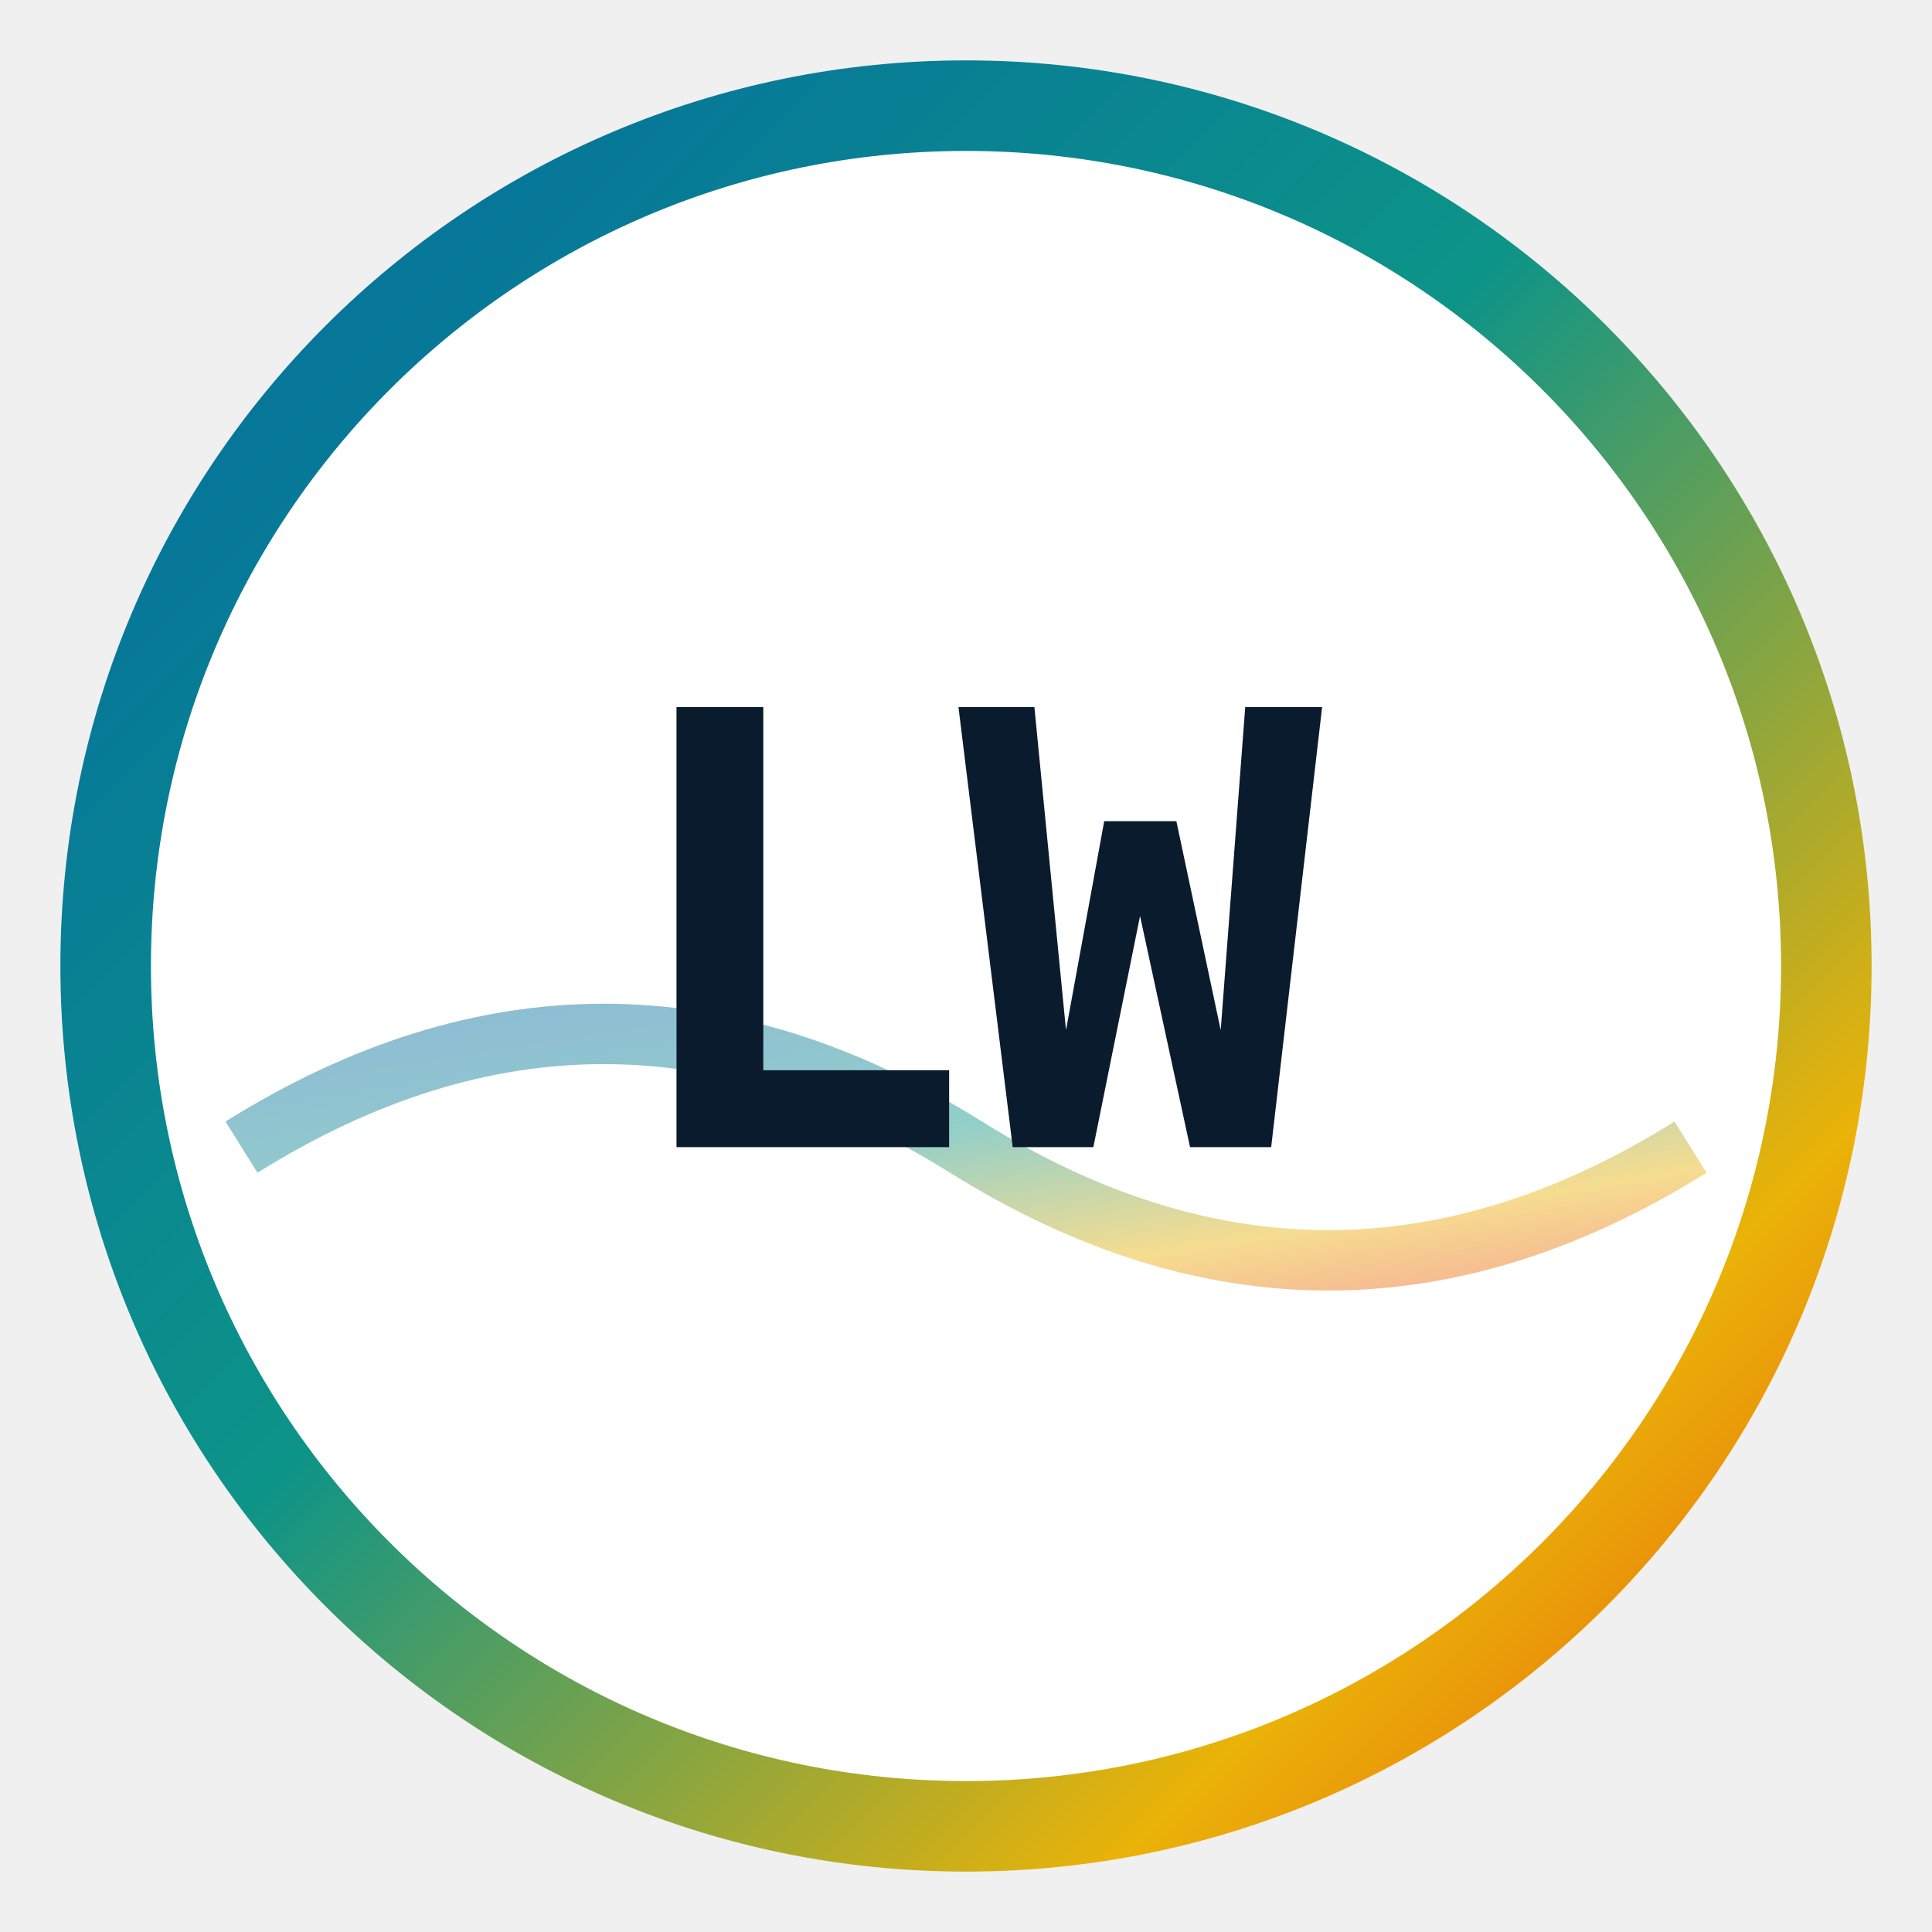
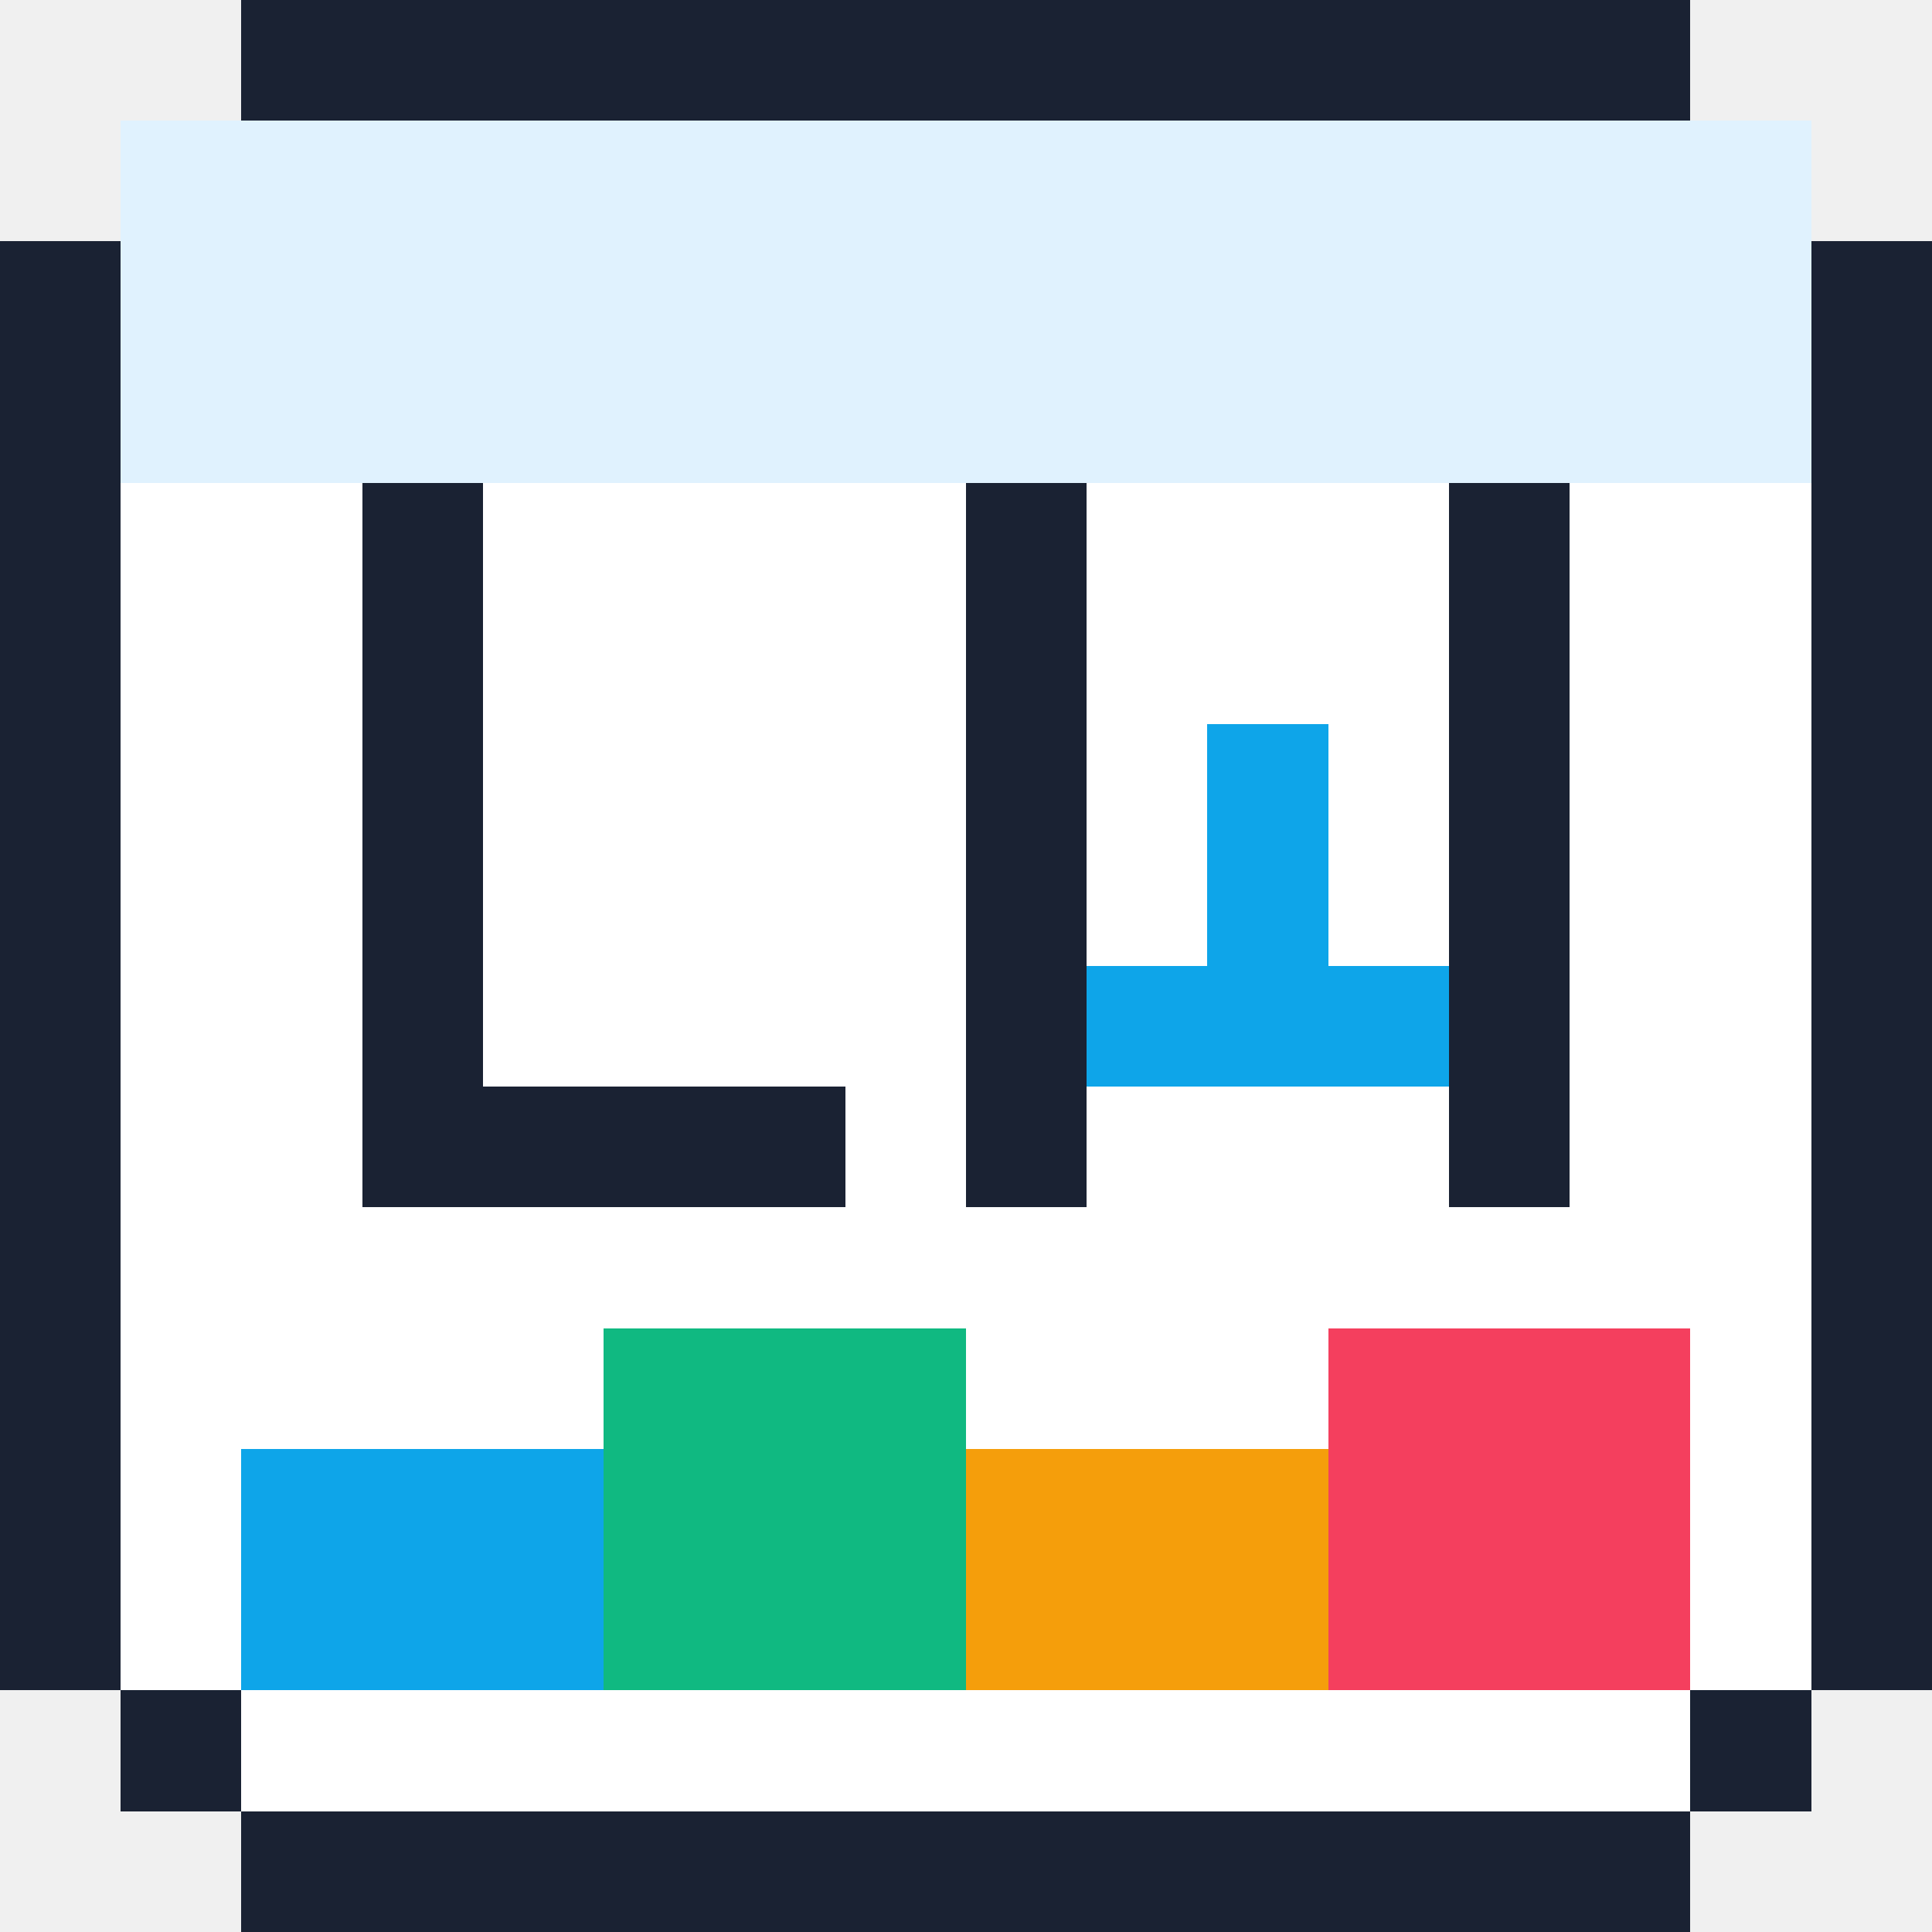
- <svg xmlns="http://www.w3.org/2000/svg" viewBox="0 0 64 64">
-   <defs>
-     <linearGradient id="g" x1="0" y1="0" x2="1" y2="1">
-       <stop offset="0" stop-color="#0369a1" />
-       <stop offset=".45" stop-color="#0d9488" />
-       <stop offset=".8" stop-color="#eab308" />
-       <stop offset="1" stop-color="#ea580c" />
-     </linearGradient>
-   </defs>
-   <circle cx="32" cy="32" r="30" fill="#ffffff" />
-   <circle cx="32" cy="32" r="28.5" fill="none" stroke="url(#g)" stroke-width="3" />
-   <path d="M8 38c8-5 16-5 24 0s16 5 24 0" fill="none" stroke="url(#g)" stroke-width="2" opacity=".45" />
-   <text x="32" y="38" text-anchor="middle" font-family="ui-monospace,Menlo,monospace" font-weight="700" font-size="20" fill="#0b1b2e" letter-spacing="-.5">LW</text>
+ <svg xmlns="http://www.w3.org/2000/svg" viewBox="0 0 16 16" shape-rendering="crispEdges">
+   <rect x="1" y="1" width="14" height="14" fill="#FFFFFF" />
+   <rect x="2" y="0" width="12" height="1" fill="#1A2233" />
+   <rect x="2" y="15" width="12" height="1" fill="#1A2233" />
+   <rect x="0" y="2" width="1" height="12" fill="#1A2233" />
+   <rect x="15" y="2" width="1" height="12" fill="#1A2233" />
+   <rect x="1" y="1" width="1" height="1" fill="#1A2233" />
+   <rect x="14" y="1" width="1" height="1" fill="#1A2233" />
+   <rect x="1" y="14" width="1" height="1" fill="#1A2233" />
+   <rect x="14" y="14" width="1" height="1" fill="#1A2233" />
+   <rect x="1" y="1" width="14" height="3" fill="#E0F2FE" />
+   <rect x="3" y="4" width="1" height="6" fill="#1A2233" />
+   <rect x="4" y="9" width="3" height="1" fill="#1A2233" />
+   <rect x="8" y="4" width="1" height="6" fill="#1A2233" />
+   <rect x="9" y="8" width="1" height="1" fill="#0EA5E9" />
+   <rect x="10" y="6" width="1" height="3" fill="#0EA5E9" />
+   <rect x="11" y="8" width="1" height="1" fill="#0EA5E9" />
+   <rect x="12" y="4" width="1" height="6" fill="#1A2233" />
+   <rect x="2" y="12" width="3" height="2" fill="#0EA5E9" />
+   <rect x="5" y="11" width="3" height="3" fill="#10B981" />
+   <rect x="8" y="12" width="3" height="2" fill="#F59E0B" />
+   <rect x="11" y="11" width="3" height="3" fill="#F43F5E" />
</svg>
